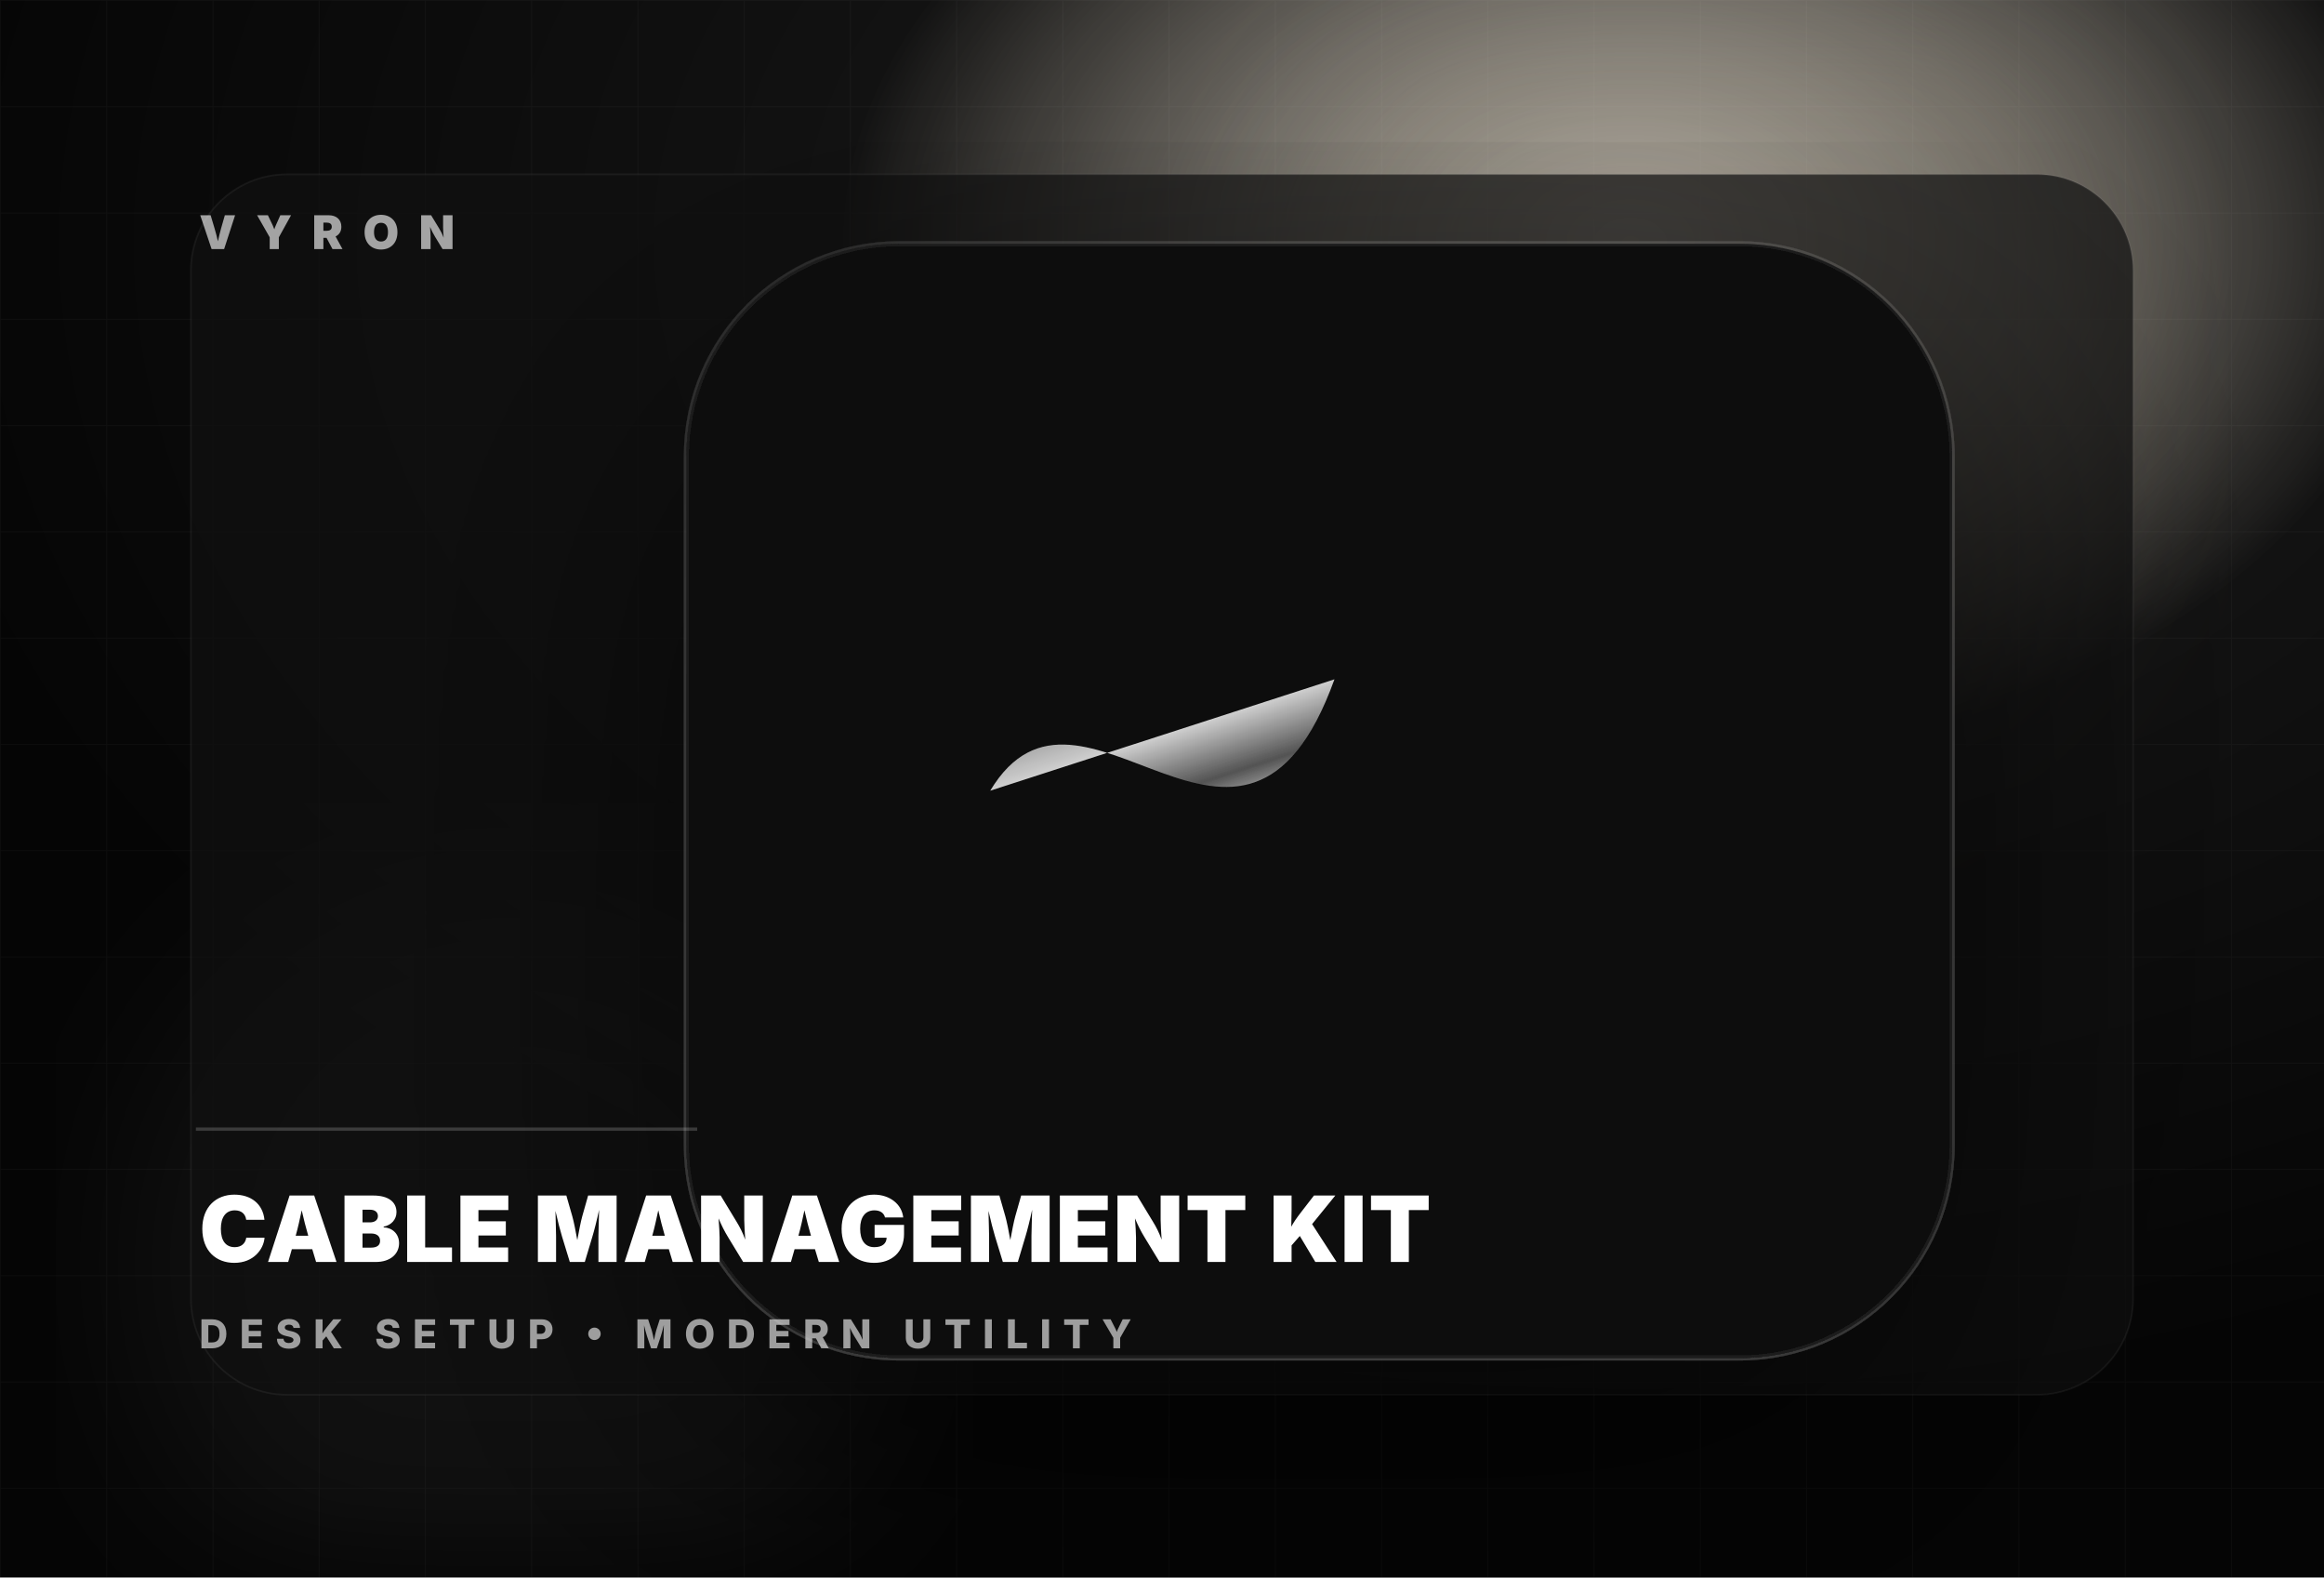
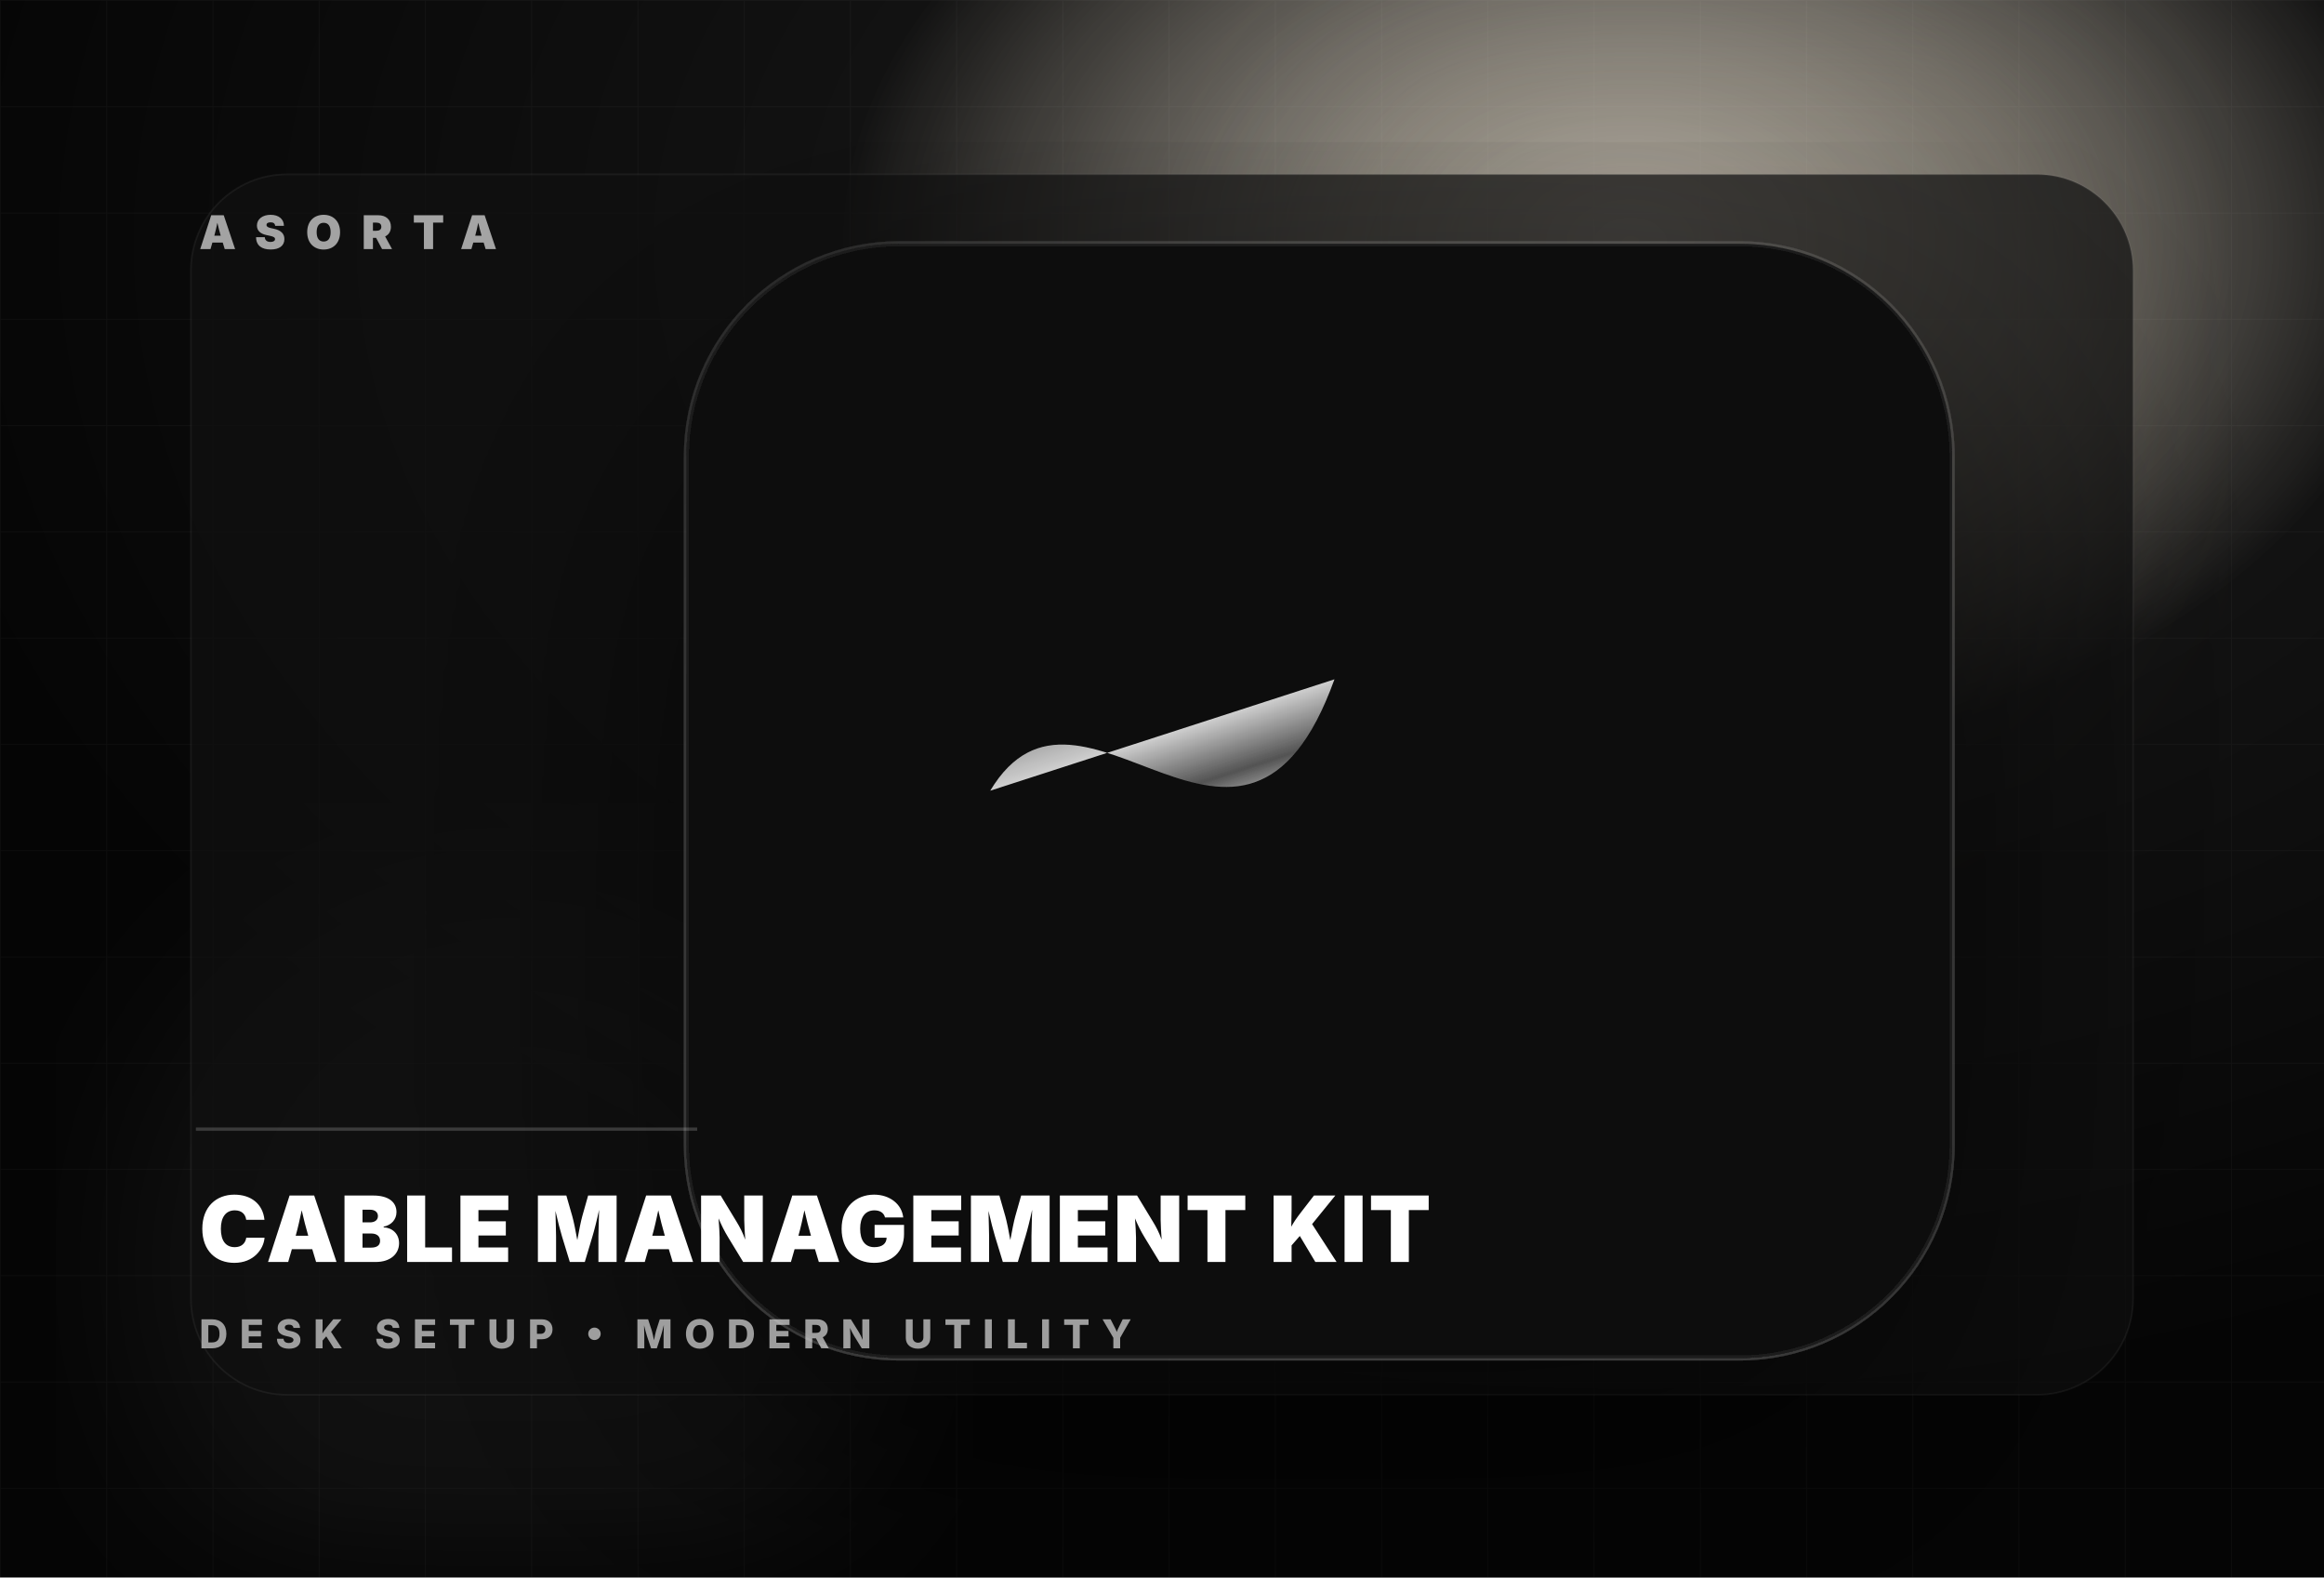
<svg xmlns="http://www.w3.org/2000/svg" width="1400" height="950" viewBox="0 0 1400 950">
  <defs>
    <radialGradient id="g1" cx="70%" cy="15%" r="75%">
      <stop offset="0" stop-color="#857B69" stop-opacity="0.55" />
      <stop offset="0.45" stop-color="#121212" />
      <stop offset="1" stop-color="#050505" />
    </radialGradient>
    <linearGradient id="metal" x1="0" y1="0" x2="1" y2="1">
      <stop offset="0" stop-color="#f2f2f2" />
      <stop offset="0.24" stop-color="#8e8e8e" />
      <stop offset="0.5" stop-color="#d8d8d8" />
      <stop offset="0.77" stop-color="#565656" />
      <stop offset="1" stop-color="#ededed" />
    </linearGradient>
    <filter id="shadow" x="-40%" y="-40%" width="180%" height="180%">
      <feDropShadow dx="0" dy="28" stdDeviation="35" flood-color="#000" flood-opacity="0.55" />
    </filter>
    <filter id="soft">
      <feGaussianBlur stdDeviation="50" />
    </filter>
    <pattern id="grid" width="64" height="64" patternUnits="userSpaceOnUse">
      <path d="M64 0H0V64" fill="none" stroke="#fff" stroke-opacity=".035" stroke-width="1" />
    </pattern>
  </defs>
  <rect width="1400" height="950" fill="url(#g1)" />
  <rect width="1400" height="950" fill="url(#grid)" />
  <circle cx="1030" cy="210" r="260" fill="#857B69" opacity=".16" filter="url(#soft)" />
  <circle cx="310" cy="760" r="230" fill="#D6D6D6" opacity=".055" filter="url(#soft)" />
  <rect x="115" y="105" width="1170" height="735" rx="58" fill="#101010" opacity=".7" stroke="#fff" stroke-opacity=".08" />
  <g transform="translate(505 220) scale(3.05)" filter="url(#shadow)">
    <rect x="-30" y="-24" width="250" height="220" rx="42" fill="#0b0b0b" stroke="#fff" stroke-opacity=".08" />
    <path d="M30 84 C48 54 80 112 98 62 M98 62 L90 62 M98 62 L98 70 M30 84 L38 84 M30 84 L30 76" fill="url(#metal)" opacity=".95" />
  </g>
-   <text x="120" y="150" fill="#fff" opacity=".62" font-family="Inter,Arial,sans-serif" font-size="28" font-weight="900" letter-spacing="12">VYRON</text>
+   <text x="120" y="150" fill="#fff" opacity=".62" font-family="Inter,Arial,sans-serif" font-size="28" font-weight="900" letter-spacing="12">ASORTA</text>
  <text x="120" y="760" fill="#fff" font-family="Inter,Arial,sans-serif" font-size="55" font-weight="900" letter-spacing="1">CABLE MANAGEMENT KIT</text>
  <text x="120" y="812" fill="#D6D6D6" opacity=".72" font-family="Inter,Arial,sans-serif" font-size="24" font-weight="800" letter-spacing="7">DESK SETUP • MODERN UTILITY</text>
  <path d="M118 680 H420" stroke="#fff" stroke-opacity=".18" stroke-width="2" />
</svg>
